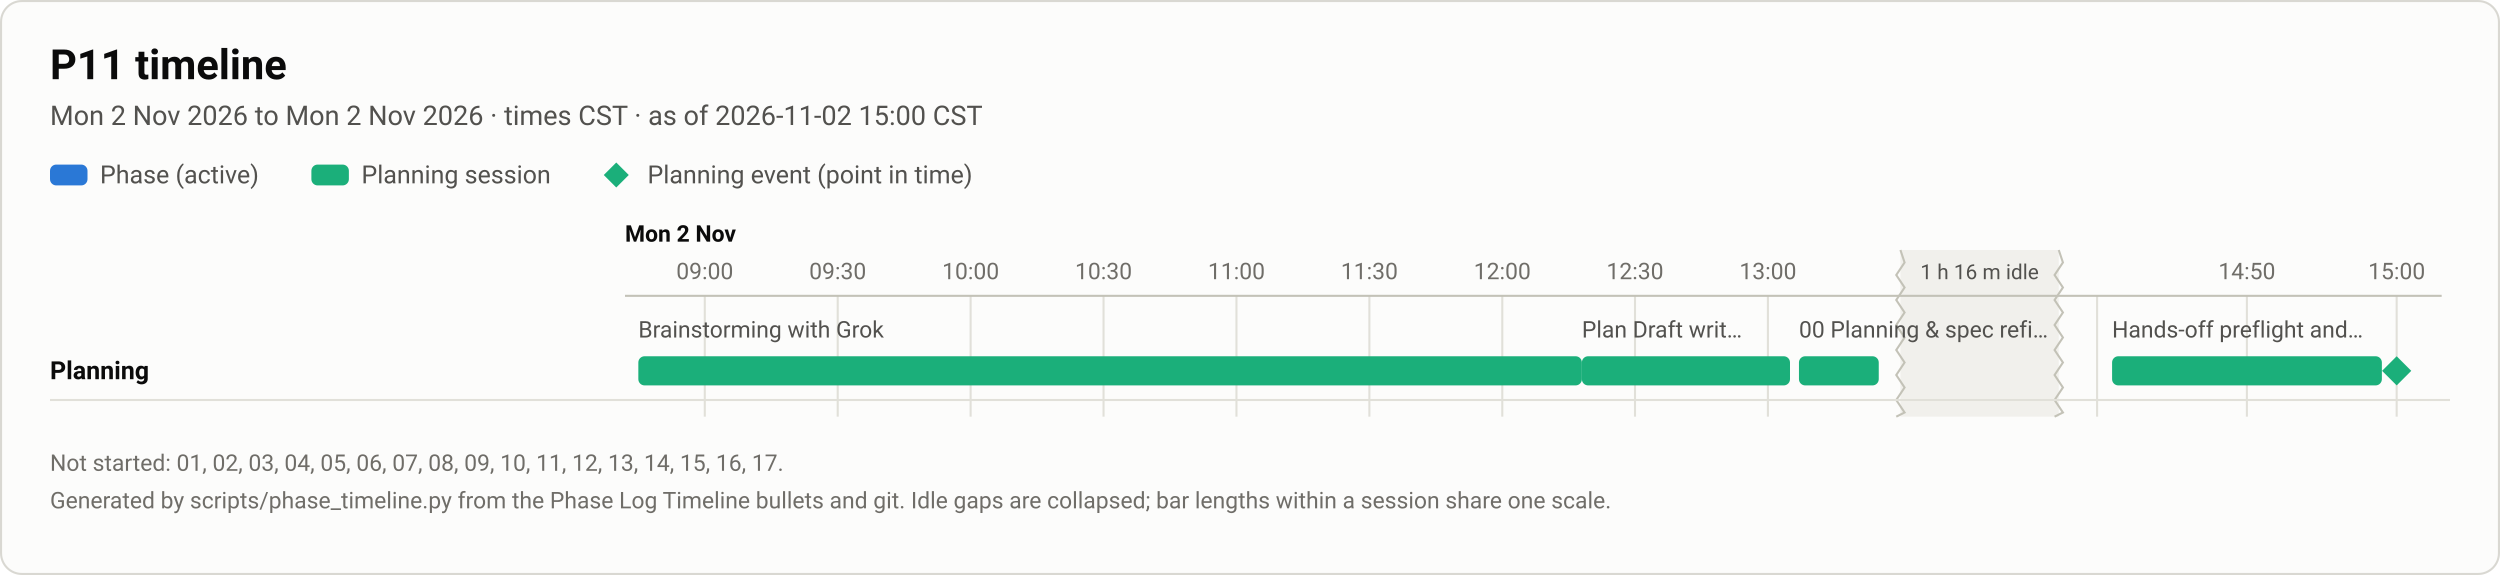
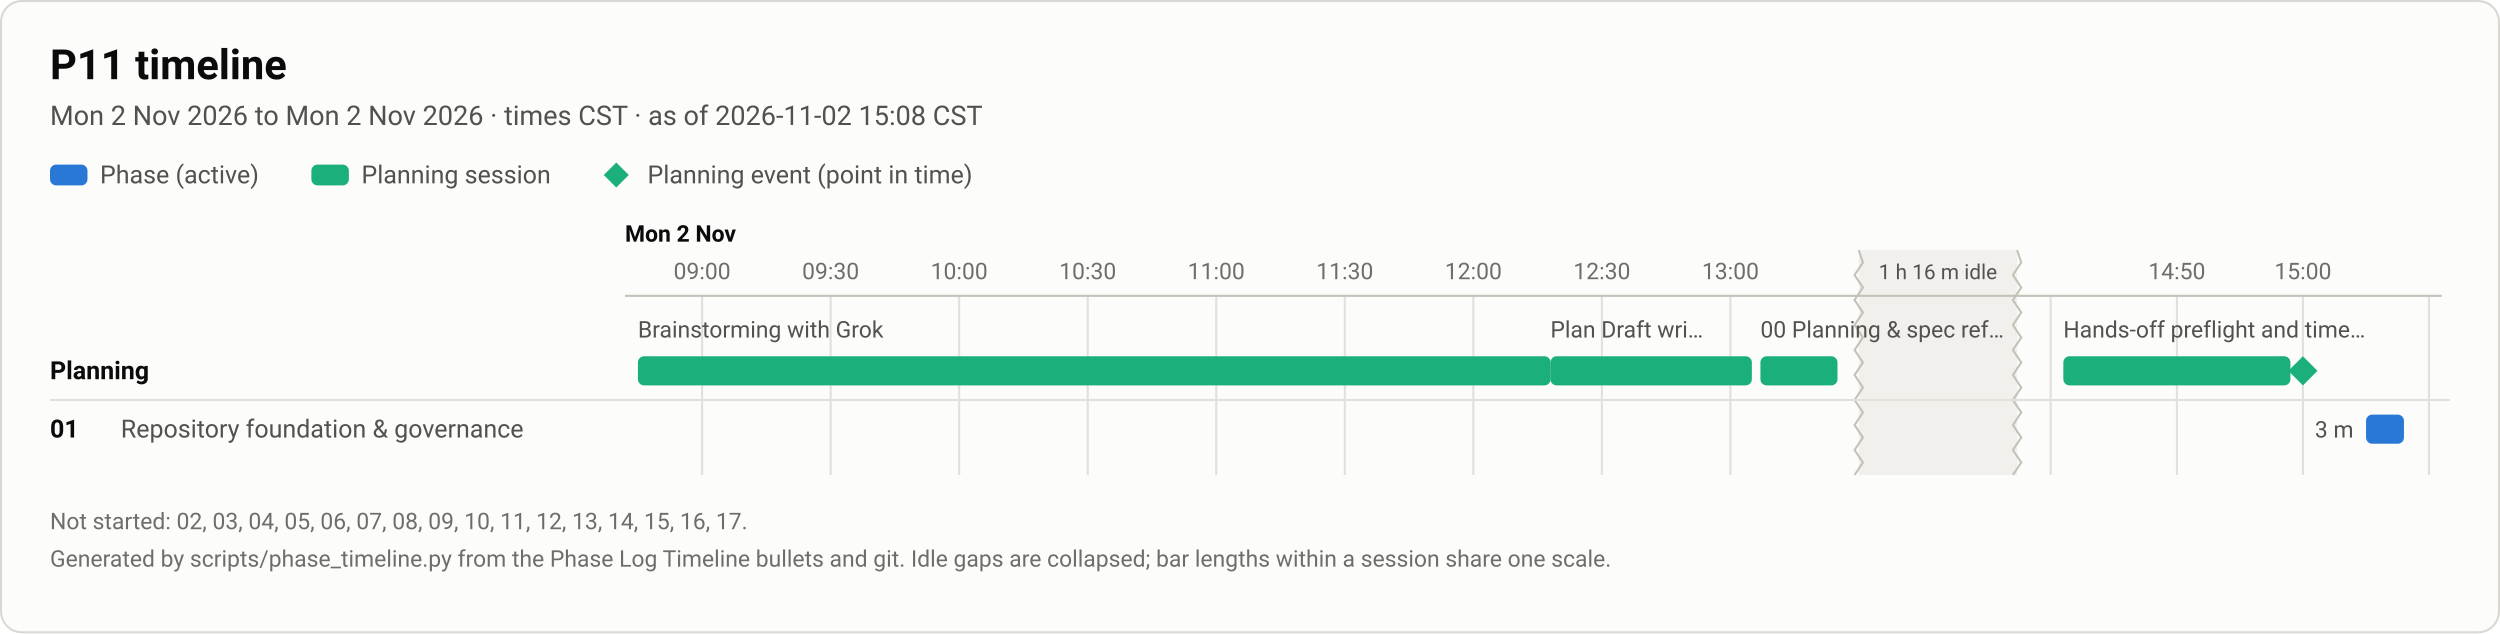
- <svg xmlns="http://www.w3.org/2000/svg" width="1200" height="276" viewBox="0 0 1200 276" role="img" aria-labelledby="tl-title tl-desc" font-family="system-ui, -apple-system, &quot;Segoe UI&quot;, Roboto, sans-serif" data-timeline-format="1">
+ <svg xmlns="http://www.w3.org/2000/svg" width="1200" height="304" viewBox="0 0 1200 304" role="img" aria-labelledby="tl-title tl-desc" font-family="system-ui, -apple-system, &quot;Segoe UI&quot;, Roboto, sans-serif" data-timeline-format="1">
  <style>.card{fill:#fcfcfb;stroke:#d9d8d2}.t1{fill:#0b0b0b}.t2{fill:#52514e}.t3{fill:#6f6d68}.grid{stroke:#e1e0d9}.axis{stroke:#c3c2b7}.brk{fill:#f1f0ec}.brke{stroke:#c3c2b7;fill:none}.ph{fill:#2a78d6}.pl{fill:#1baf7a}.tail{stroke:#2a78d6}.tailpl{stroke:#1baf7a}.hb{fill:#fbe1d6}.hl{stroke:#eb6834}.wo{stroke:#eb6834;fill:none}.ap{stroke:#0b0b0b;fill:none}.sep{stroke:#e1e0d9}text{font-variant-numeric:tabular-nums}@media (prefers-color-scheme: dark){.card{fill:#1a1a19;stroke:#3a3a37}.t1{fill:#f0efec}.t2{fill:#c3c2b7}.t3{fill:#a3a19a}.grid{stroke:#2c2c2a}.axis{stroke:#4a4a46}.brk{fill:#262624}.brke{stroke:#4a4a46;fill:none}.ph{fill:#3987e5}.pl{fill:#199e70}.tail{stroke:#3987e5}.tailpl{stroke:#199e70}.hb{fill:#4a2a1c}.hl{stroke:#d95926}.wo{stroke:#d95926;fill:none}.ap{stroke:#f0efec;fill:none}.sep{stroke:#2c2c2a}}</style>
  <defs>
    <pattern id="tl-hatch" patternUnits="userSpaceOnUse" width="6" height="6" patternTransform="rotate(45)">
      <rect class="hb" width="6" height="6" />
      <line class="hl" x1="1.5" y1="0" x2="1.5" y2="6" stroke-width="2.4" />
    </pattern>
  </defs>
-   <rect class="card" x="0.5" y="0.5" width="1199" height="275" rx="10" />
+   <rect class="card" x="0.5" y="0.5" width="1199" height="303" rx="10" />
  <text class="t1" x="24" y="38" font-size="20" font-weight="600">P11 timeline</text>
-   <text class="t2" x="24" y="60" font-size="13">Mon 2 Nov 2026 to Mon 2 Nov 2026 · times CST · as of 2026-11-02 15:00 CST</text>
+   <text class="t2" x="24" y="60" font-size="13">Mon 2 Nov 2026 to Mon 2 Nov 2026 · times CST · as of 2026-11-02 15:08 CST</text>
  <rect class="ph" x="24.0" y="79" width="18" height="10" rx="3" />
  <text class="t2" x="48" y="88" font-size="12">Phase (active)</text>
  <rect class="pl" x="149.462" y="79" width="18" height="10" rx="3" />
  <text class="t2" x="173.5" y="88" font-size="12">Planning session</text>
  <path class="pl" d="M295.8 78l6 6l-6 6l-6-6z" />
  <text class="t2" x="310.8" y="88" font-size="12">Planning event (point in time)</text>
  <text class="t1" x="300" y="116" font-size="11" font-weight="600">Mon 2 Nov</text>
-   <line class="grid" x1="338.3" x2="338.3" y1="142" y2="200" stroke-width="1" />
-   <text class="t3" x="338.3" y="134" font-size="11" text-anchor="middle">09:00</text>
-   <line class="grid" x1="402.1" x2="402.1" y1="142" y2="200" stroke-width="1" />
-   <text class="t3" x="402.1" y="134" font-size="11" text-anchor="middle">09:30</text>
-   <line class="grid" x1="465.9" x2="465.9" y1="142" y2="200" stroke-width="1" />
-   <text class="t3" x="465.9" y="134" font-size="11" text-anchor="middle">10:00</text>
-   <line class="grid" x1="529.7" x2="529.7" y1="142" y2="200" stroke-width="1" />
-   <text class="t3" x="529.7" y="134" font-size="11" text-anchor="middle">10:30</text>
-   <line class="grid" x1="593.5" x2="593.5" y1="142" y2="200" stroke-width="1" />
-   <text class="t3" x="593.5" y="134" font-size="11" text-anchor="middle">11:00</text>
-   <line class="grid" x1="657.3" x2="657.3" y1="142" y2="200" stroke-width="1" />
-   <text class="t3" x="657.3" y="134" font-size="11" text-anchor="middle">11:30</text>
-   <line class="grid" x1="721.1" x2="721.1" y1="142" y2="200" stroke-width="1" />
-   <text class="t3" x="721.1" y="134" font-size="11" text-anchor="middle">12:00</text>
-   <line class="grid" x1="784.8" x2="784.8" y1="142" y2="200" stroke-width="1" />
-   <text class="t3" x="784.8" y="134" font-size="11" text-anchor="middle">12:30</text>
-   <line class="grid" x1="848.6" x2="848.6" y1="142" y2="200" stroke-width="1" />
-   <text class="t3" x="848.6" y="134" font-size="11" text-anchor="middle">13:00</text>
-   <rect class="brk" x="912.2" y="120" width="76" height="80" />
-   <path class="brke" stroke-width="1" d="M912.2 120L914.2 126L910.2 132L914.2 138L910.2 144L914.2 150L910.2 156L914.2 162L910.2 168L914.2 174L910.2 180L914.2 186L910.2 192L914.2 198L910.2 200" />
-   <path class="brke" stroke-width="1" d="M988.2 120L990.2 126L986.2 132L990.2 138L986.2 144L990.2 150L986.2 156L990.2 162L986.2 168L990.2 174L986.2 180L990.2 186L986.2 192L990.2 198L986.2 200" />
-   <text class="t2" x="950.2" y="134" font-size="10" text-anchor="middle">1 h 16 m idle</text>
-   <line class="grid" x1="1006.6" x2="1006.6" y1="142" y2="200" stroke-width="1" />
-   <line class="grid" x1="1078.5" x2="1078.5" y1="142" y2="200" stroke-width="1" />
-   <text class="t3" x="1078.5" y="134" font-size="11" text-anchor="middle">14:50</text>
-   <line class="grid" x1="1150.4" x2="1150.4" y1="142" y2="200" stroke-width="1" />
-   <text class="t3" x="1150.4" y="134" font-size="11" text-anchor="middle">15:00</text>
+   <line class="grid" x1="337" x2="337" y1="142" y2="228" stroke-width="1" />
+   <text class="t3" x="337" y="134" font-size="11" text-anchor="middle">09:00</text>
+   <line class="grid" x1="398.7" x2="398.7" y1="142" y2="228" stroke-width="1" />
+   <text class="t3" x="398.7" y="134" font-size="11" text-anchor="middle">09:30</text>
+   <line class="grid" x1="460.4" x2="460.4" y1="142" y2="228" stroke-width="1" />
+   <text class="t3" x="460.4" y="134" font-size="11" text-anchor="middle">10:00</text>
+   <line class="grid" x1="522.1" x2="522.1" y1="142" y2="228" stroke-width="1" />
+   <text class="t3" x="522.1" y="134" font-size="11" text-anchor="middle">10:30</text>
+   <line class="grid" x1="583.8" x2="583.8" y1="142" y2="228" stroke-width="1" />
+   <text class="t3" x="583.8" y="134" font-size="11" text-anchor="middle">11:00</text>
+   <line class="grid" x1="645.5" x2="645.5" y1="142" y2="228" stroke-width="1" />
+   <text class="t3" x="645.5" y="134" font-size="11" text-anchor="middle">11:30</text>
+   <line class="grid" x1="707.2" x2="707.2" y1="142" y2="228" stroke-width="1" />
+   <text class="t3" x="707.2" y="134" font-size="11" text-anchor="middle">12:00</text>
+   <line class="grid" x1="768.9" x2="768.9" y1="142" y2="228" stroke-width="1" />
+   <text class="t3" x="768.9" y="134" font-size="11" text-anchor="middle">12:30</text>
+   <line class="grid" x1="830.6" x2="830.6" y1="142" y2="228" stroke-width="1" />
+   <text class="t3" x="830.6" y="134" font-size="11" text-anchor="middle">13:00</text>
+   <rect class="brk" x="892.2" y="120" width="76" height="108" />
+   <path class="brke" stroke-width="1" d="M892.2 120L894.2 126L890.2 132L894.2 138L890.2 144L894.2 150L890.2 156L894.2 162L890.2 168L894.2 174L890.2 180L894.2 186L890.2 192L894.2 198L890.2 204L894.2 210L890.2 216L894.2 222L890.2 228" />
+   <path class="brke" stroke-width="1" d="M968.2 120L970.2 126L966.2 132L970.2 138L966.2 144L970.2 150L966.2 156L970.2 162L966.2 168L970.2 174L966.2 180L970.2 186L966.2 192L970.2 198L966.2 204L970.2 210L966.2 216L970.2 222L966.2 228" />
+   <text class="t2" x="930.2" y="134" font-size="10" text-anchor="middle">1 h 16 m idle</text>
+   <line class="grid" x1="984.3" x2="984.3" y1="142" y2="228" stroke-width="1" />
+   <line class="grid" x1="1044.9" x2="1044.9" y1="142" y2="228" stroke-width="1" />
+   <text class="t3" x="1044.9" y="134" font-size="11" text-anchor="middle">14:50</text>
+   <line class="grid" x1="1105.4" x2="1105.4" y1="142" y2="228" stroke-width="1" />
+   <text class="t3" x="1105.4" y="134" font-size="11" text-anchor="middle">15:00</text>
+   <line class="grid" x1="1165.9" x2="1165.9" y1="142" y2="228" stroke-width="1" />
  <line class="axis" x1="300" x2="1172" y1="142" y2="142" stroke-width="1" />
  <text class="t1" x="24" y="182" font-size="12" font-weight="600">Planning</text>
  <g id="tl-plan1">
-     <rect class="pl" x="306.4" y="171" width="452.9" height="14" rx="3" />
+     <rect class="pl" x="306.2" y="171" width="438.1" height="14" rx="3" />
  </g>
-   <text class="t2" x="306.4" y="162" font-size="11">Brainstorming with Grok</text>
+   <text class="t2" x="306.2" y="162" font-size="11">Brainstorming with Grok</text>
  <g id="tl-plan2">
-     <rect class="pl" x="759.3" y="171" width="99.9" height="14" rx="3" />
+     <rect class="pl" x="744.2" y="171" width="96.7" height="14" rx="3" />
  </g>
-   <text class="t2" x="759.3" y="162" font-size="11">Plan Draft writ…</text>
+   <text class="t2" x="744.2" y="162" font-size="11">Plan Draft wri…</text>
  <g id="tl-p00">
-     <rect class="pl" x="863.5" y="171" width="38.3" height="14" rx="3" />
+     <rect class="pl" x="845" y="171" width="37" height="14" rx="3" />
  </g>
-   <text class="t2" x="863.5" y="162" font-size="11">00 Planning &amp; spec refi…</text>
+   <text class="t2" x="845" y="162" font-size="11">00 Planning &amp; spec ref…</text>
  <g id="tl-plan3">
-     <rect class="pl" x="1013.8" y="171" width="129.5" height="14" rx="3" />
+     <rect class="pl" x="990.4" y="171" width="109" height="14" rx="3" />
  </g>
-   <text class="t2" x="1013.8" y="162" font-size="11">Hands-off preflight and…</text>
+   <text class="t2" x="990.4" y="162" font-size="11">Hands-off preflight and time…</text>
  <g id="tl-pf-13ee0d5">
-     <path class="pl" d="M1150.4 171l7 7l-7 7l-7-7z" />
+     <path class="pl" d="M1105.4 171l7 7l-7 7l-7-7z" />
  </g>
  <line class="sep" x1="24" x2="1176" y1="192" y2="192" stroke-width="1" />
-   <text class="t3" x="24" y="226" font-size="11">Not started: 01, 02, 03, 04, 05, 06, 07, 08, 09, 10, 11, 12, 13, 14, 15, 16, 17.</text>
-   <text class="t3" x="24" y="244" font-size="11">Generated by scripts/phase_timeline.py from the Phase Log Timeline bullets and git. Idle gaps are collapsed; bar lengths within a session share one scale.</text>
+   <text class="t1" x="24" y="210" font-size="12" font-weight="600">01</text>
+   <text class="t2" x="58" y="210" font-size="12">Repository foundation &amp; governance</text>
+   <g id="tl-p01">
+     <rect class="ph" x="1135.7" y="199" width="18.2" height="14" rx="3" />
+   </g>
+   <text class="t2" x="1129.7" y="210" font-size="11" text-anchor="end">3 m</text>
+   <text class="t3" x="24" y="254" font-size="11">Not started: 02, 03, 04, 05, 06, 07, 08, 09, 10, 11, 12, 13, 14, 15, 16, 17.</text>
+   <text class="t3" x="24" y="272" font-size="11">Generated by scripts/phase_timeline.py from the Phase Log Timeline bullets and git. Idle gaps are collapsed; bar lengths within a session share one scale.</text>
</svg>
